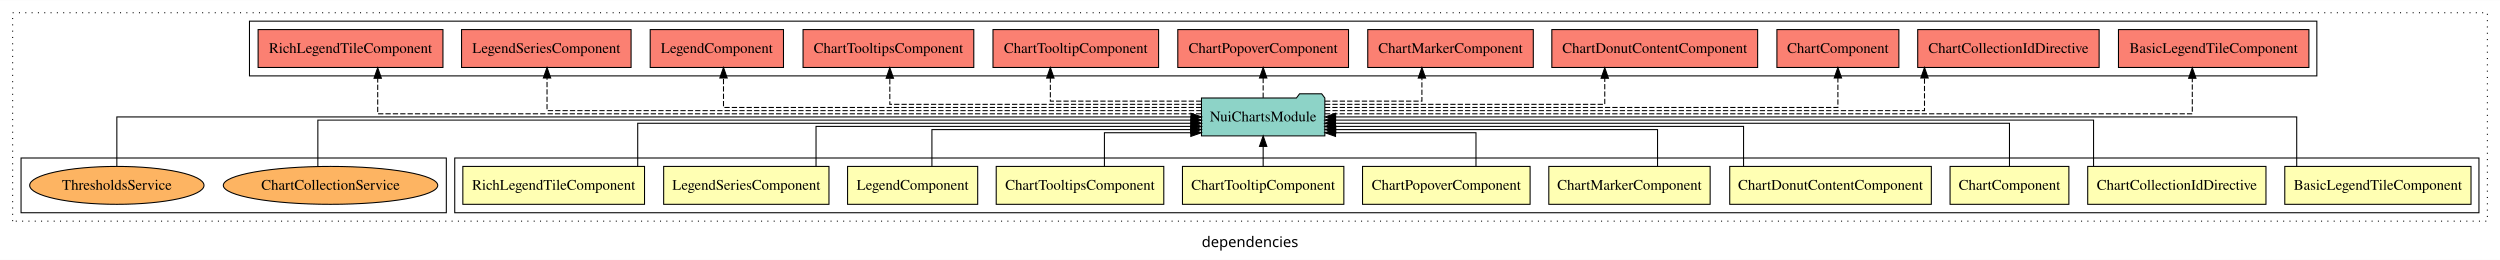
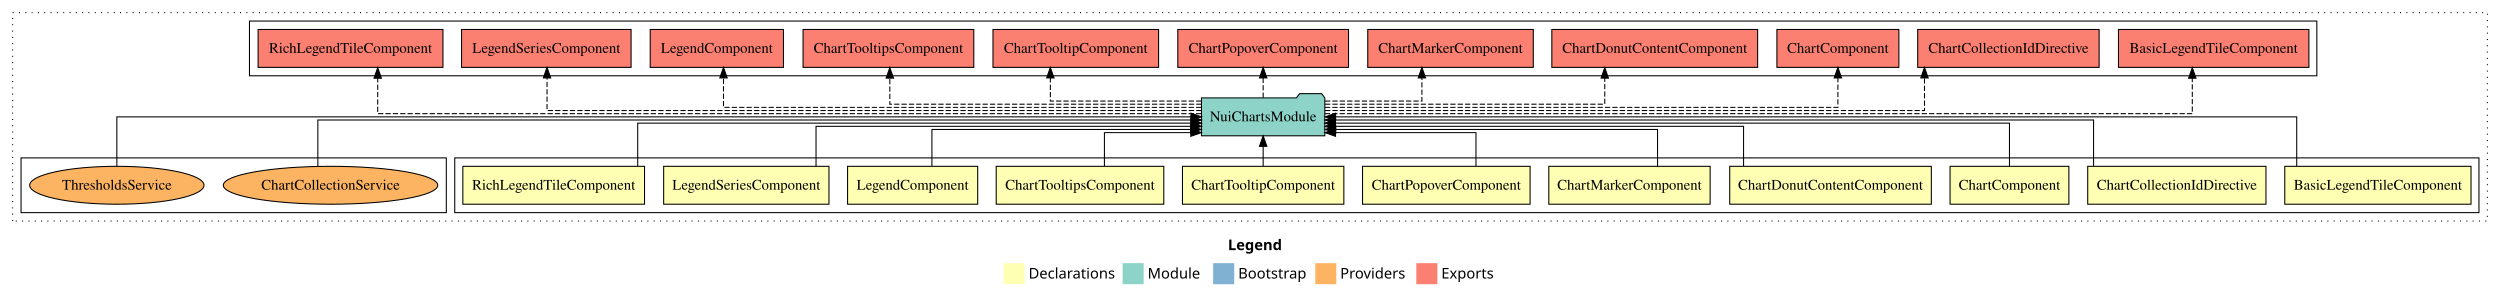
- <svg xmlns="http://www.w3.org/2000/svg" width="2375pt" height="247pt" viewBox="0.00 0.00 2375.00 246.80">
-   <g id="graph0" class="graph" transform="scale(1 1) rotate(0) translate(4 242.8)">
-     <polygon fill="white" stroke="transparent" points="-4,4 -4,-242.8 2371,-242.8 2371,4 -4,4" />
-     <text text-anchor="middle" x="1183.5" y="-8.2" font-family="sans-serif" font-size="14.00">dependencies</text>
+ <svg xmlns="http://www.w3.org/2000/svg" width="2375pt" height="284pt" viewBox="0.00 0.00 2375.00 284.00">
+   <g id="graph0" class="graph" transform="scale(1 1) rotate(0) translate(4 280)">
+     <polygon fill="white" stroke="transparent" points="-4,4 -4,-280 2371,-280 2371,4 -4,4" />
+     <text text-anchor="start" x="1162.51" y="-42.4" font-family="Times-12" font-weight="bold" font-size="14.00">Legend</text>
+     <polygon fill="#ffffb3" stroke="transparent" points="949.5,-10 949.5,-30 969.5,-30 969.5,-10 949.5,-10" />
+     <text text-anchor="start" x="973.13" y="-15.4" font-family="Times-12" font-size="14.00">  Declarations</text>
+     <polygon fill="#8dd3c7" stroke="transparent" points="1062.5,-10 1062.5,-30 1082.5,-30 1082.5,-10 1062.5,-10" />
+     <text text-anchor="start" x="1086.23" y="-15.4" font-family="Times-12" font-size="14.00">  Module</text>
+     <polygon fill="#80b1d3" stroke="transparent" points="1148.5,-10 1148.5,-30 1168.5,-30 1168.5,-10 1148.5,-10" />
+     <text text-anchor="start" x="1172.28" y="-15.4" font-family="Times-12" font-size="14.00">  Bootstrap</text>
+     <polygon fill="#fdb462" stroke="transparent" points="1245.5,-10 1245.5,-30 1265.5,-30 1265.5,-10 1245.5,-10" />
+     <text text-anchor="start" x="1269.17" y="-15.4" font-family="Times-12" font-size="14.00">  Providers</text>
+     <polygon fill="#fb8072" stroke="transparent" points="1341.5,-10 1341.5,-30 1361.5,-30 1361.5,-10 1341.5,-10" />
+     <text text-anchor="start" x="1365.23" y="-15.4" font-family="Times-12" font-size="14.00">  Exports</text>
    <g id="clust1" class="cluster">
-       <polygon fill="none" stroke="black" stroke-dasharray="1,5" points="8,-32.8 8,-230.8 2359,-230.8 2359,-32.8 8,-32.8" />
+       <polygon fill="none" stroke="black" stroke-dasharray="1,5" points="8,-70 8,-268 2359,-268 2359,-70 8,-70" />
    </g>
    <g id="clust2" class="cluster">
-       <polygon fill="none" stroke="black" points="428,-40.8 428,-92.8 2351,-92.8 2351,-40.8 428,-40.8" />
+       <polygon fill="none" stroke="black" points="428,-78 428,-130 2351,-130 2351,-78 428,-78" />
    </g>
    <g id="clust15" class="cluster">
-       <polygon fill="none" stroke="black" points="233,-170.8 233,-222.8 2197,-222.8 2197,-170.8 233,-170.8" />
+       <polygon fill="none" stroke="black" points="233,-208 233,-260 2197,-260 2197,-208 233,-208" />
    </g>
    <g id="clust17" class="cluster">
-       <polygon fill="none" stroke="black" points="16,-40.8 16,-92.8 420,-92.8 420,-40.8 16,-40.8" />
+       <polygon fill="none" stroke="black" points="16,-78 16,-130 420,-130 420,-78 16,-78" />
    </g>
    <g id="node1" class="node">
-       <polygon fill="#ffffb3" stroke="black" points="2343.46,-84.8 2166.54,-84.8 2166.54,-48.8 2343.46,-48.8 2343.46,-84.8" />
-       <text text-anchor="middle" x="2255" y="-62.6" font-family="Times,serif" font-size="14.00">BasicLegendTileComponent</text>
+       <polygon fill="#ffffb3" stroke="black" points="2343.46,-122 2166.54,-122 2166.54,-86 2343.46,-86 2343.46,-122" />
+       <text text-anchor="middle" x="2255" y="-99.8" font-family="Times,serif" font-size="14.00">BasicLegendTileComponent</text>
    </g>
    <g id="node12" class="node">
-       <polygon fill="#8dd3c7" stroke="black" points="1254.59,-149.8 1251.59,-153.8 1230.59,-153.8 1227.59,-149.8 1137.41,-149.8 1137.41,-113.8 1254.59,-113.8 1254.59,-149.8" />
-       <text text-anchor="middle" x="1196" y="-127.6" font-family="Times,serif" font-size="14.00">NuiChartsModule</text>
+       <polygon fill="#8dd3c7" stroke="black" points="1254.59,-187 1251.59,-191 1230.59,-191 1227.59,-187 1137.41,-187 1137.41,-151 1254.59,-151 1254.59,-187" />
+       <text text-anchor="middle" x="1196" y="-164.8" font-family="Times,serif" font-size="14.00">NuiChartsModule</text>
    </g>
    <g id="edge1" class="edge">
-       <path fill="none" stroke="black" d="M2177.88,-84.91C2177.88,-104.14 2177.88,-131.8 2177.88,-131.8 2177.88,-131.8 1264.84,-131.8 1264.84,-131.8" />
-       <polygon fill="black" stroke="black" points="1264.84,-128.3 1254.84,-131.8 1264.84,-135.3 1264.84,-128.3" />
+       <path fill="none" stroke="black" d="M2177.88,-122.11C2177.88,-141.34 2177.88,-169 2177.88,-169 2177.88,-169 1264.84,-169 1264.84,-169" />
+       <polygon fill="black" stroke="black" points="1264.84,-165.5 1254.84,-169 1264.84,-172.5 1264.84,-165.5" />
    </g>
    <g id="node2" class="node">
-       <polygon fill="#ffffb3" stroke="black" points="2148.67,-84.8 1979.33,-84.8 1979.33,-48.8 2148.67,-48.8 2148.67,-84.8" />
-       <text text-anchor="middle" x="2064" y="-62.6" font-family="Times,serif" font-size="14.00">ChartCollectionIdDirective</text>
+       <polygon fill="#ffffb3" stroke="black" points="2148.67,-122 1979.33,-122 1979.33,-86 2148.67,-86 2148.67,-122" />
+       <text text-anchor="middle" x="2064" y="-99.8" font-family="Times,serif" font-size="14.00">ChartCollectionIdDirective</text>
    </g>
    <g id="edge2" class="edge">
-       <path fill="none" stroke="black" d="M1984.88,-85.07C1984.88,-103.36 1984.88,-128.8 1984.88,-128.8 1984.88,-128.8 1264.65,-128.8 1264.65,-128.8" />
-       <polygon fill="black" stroke="black" points="1264.65,-125.3 1254.65,-128.8 1264.65,-132.3 1264.65,-125.3" />
+       <path fill="none" stroke="black" d="M1984.88,-122.27C1984.88,-140.56 1984.88,-166 1984.88,-166 1984.88,-166 1264.65,-166 1264.65,-166" />
+       <polygon fill="black" stroke="black" points="1264.65,-162.5 1254.65,-166 1264.65,-169.5 1264.65,-162.5" />
    </g>
    <g id="node3" class="node">
-       <polygon fill="#ffffb3" stroke="black" points="1961.44,-84.8 1848.56,-84.8 1848.56,-48.8 1961.44,-48.8 1961.44,-84.8" />
-       <text text-anchor="middle" x="1905" y="-62.6" font-family="Times,serif" font-size="14.00">ChartComponent</text>
+       <polygon fill="#ffffb3" stroke="black" points="1961.44,-122 1848.56,-122 1848.56,-86 1961.44,-86 1961.44,-122" />
+       <text text-anchor="middle" x="1905" y="-99.8" font-family="Times,serif" font-size="14.00">ChartComponent</text>
    </g>
    <g id="edge3" class="edge">
-       <path fill="none" stroke="black" d="M1905,-84.82C1905,-102.17 1905,-125.8 1905,-125.8 1905,-125.8 1264.62,-125.8 1264.62,-125.8" />
-       <polygon fill="black" stroke="black" points="1264.62,-122.3 1254.62,-125.8 1264.62,-129.3 1264.62,-122.3" />
+       <path fill="none" stroke="black" d="M1905,-122.02C1905,-139.37 1905,-163 1905,-163 1905,-163 1264.62,-163 1264.62,-163" />
+       <polygon fill="black" stroke="black" points="1264.62,-159.5 1254.62,-163 1264.62,-166.5 1264.62,-159.5" />
    </g>
    <g id="node4" class="node">
-       <polygon fill="#ffffb3" stroke="black" points="1830.76,-84.8 1639.24,-84.8 1639.24,-48.8 1830.76,-48.8 1830.76,-84.8" />
-       <text text-anchor="middle" x="1735" y="-62.6" font-family="Times,serif" font-size="14.00">ChartDonutContentComponent</text>
+       <polygon fill="#ffffb3" stroke="black" points="1830.76,-122 1639.24,-122 1639.24,-86 1830.76,-86 1830.76,-122" />
+       <text text-anchor="middle" x="1735" y="-99.8" font-family="Times,serif" font-size="14.00">ChartDonutContentComponent</text>
    </g>
    <g id="edge4" class="edge">
-       <path fill="none" stroke="black" d="M1652.38,-84.83C1652.38,-101.2 1652.38,-122.8 1652.38,-122.8 1652.38,-122.8 1264.73,-122.8 1264.73,-122.8" />
-       <polygon fill="black" stroke="black" points="1264.73,-119.3 1254.73,-122.8 1264.73,-126.3 1264.73,-119.3" />
+       <path fill="none" stroke="black" d="M1652.38,-122.03C1652.38,-138.4 1652.38,-160 1652.38,-160 1652.38,-160 1264.73,-160 1264.73,-160" />
+       <polygon fill="black" stroke="black" points="1264.73,-156.5 1254.73,-160 1264.73,-163.5 1264.73,-156.5" />
    </g>
    <g id="node5" class="node">
-       <polygon fill="#ffffb3" stroke="black" points="1620.63,-84.8 1467.37,-84.8 1467.37,-48.8 1620.63,-48.8 1620.63,-84.8" />
-       <text text-anchor="middle" x="1544" y="-62.6" font-family="Times,serif" font-size="14.00">ChartMarkerComponent</text>
+       <polygon fill="#ffffb3" stroke="black" points="1620.63,-122 1467.37,-122 1467.37,-86 1620.63,-86 1620.63,-122" />
+       <text text-anchor="middle" x="1544" y="-99.8" font-family="Times,serif" font-size="14.00">ChartMarkerComponent</text>
    </g>
    <g id="edge5" class="edge">
-       <path fill="none" stroke="black" d="M1570.67,-85.04C1570.67,-100.37 1570.67,-119.8 1570.67,-119.8 1570.67,-119.8 1264.95,-119.8 1264.95,-119.8" />
-       <polygon fill="black" stroke="black" points="1264.95,-116.3 1254.95,-119.8 1264.95,-123.3 1264.95,-116.3" />
+       <path fill="none" stroke="black" d="M1570.67,-122.24C1570.67,-137.57 1570.67,-157 1570.67,-157 1570.67,-157 1264.95,-157 1264.95,-157" />
+       <polygon fill="black" stroke="black" points="1264.95,-153.5 1254.95,-157 1264.95,-160.5 1264.95,-153.5" />
    </g>
    <g id="node6" class="node">
-       <polygon fill="#ffffb3" stroke="black" points="1449.59,-84.8 1290.41,-84.8 1290.41,-48.8 1449.59,-48.8 1449.59,-84.8" />
-       <text text-anchor="middle" x="1370" y="-62.6" font-family="Times,serif" font-size="14.00">ChartPopoverComponent</text>
+       <polygon fill="#ffffb3" stroke="black" points="1449.59,-122 1290.41,-122 1290.41,-86 1449.59,-86 1449.59,-122" />
+       <text text-anchor="middle" x="1370" y="-99.8" font-family="Times,serif" font-size="14.00">ChartPopoverComponent</text>
    </g>
    <g id="edge6" class="edge">
-       <path fill="none" stroke="black" d="M1398.18,-84.85C1398.18,-99.17 1398.18,-116.8 1398.18,-116.8 1398.18,-116.8 1264.75,-116.8 1264.75,-116.8" />
-       <polygon fill="black" stroke="black" points="1264.75,-113.3 1254.75,-116.8 1264.75,-120.3 1264.75,-113.3" />
+       <path fill="none" stroke="black" d="M1398.18,-122.05C1398.18,-136.37 1398.18,-154 1398.18,-154 1398.18,-154 1264.75,-154 1264.75,-154" />
+       <polygon fill="black" stroke="black" points="1264.75,-150.5 1254.75,-154 1264.75,-157.5 1264.75,-150.5" />
    </g>
    <g id="node7" class="node">
-       <polygon fill="#ffffb3" stroke="black" points="1272.66,-84.8 1119.34,-84.8 1119.34,-48.8 1272.66,-48.8 1272.66,-84.8" />
-       <text text-anchor="middle" x="1196" y="-62.6" font-family="Times,serif" font-size="14.00">ChartTooltipComponent</text>
+       <polygon fill="#ffffb3" stroke="black" points="1272.66,-122 1119.34,-122 1119.34,-86 1272.66,-86 1272.66,-122" />
+       <text text-anchor="middle" x="1196" y="-99.8" font-family="Times,serif" font-size="14.00">ChartTooltipComponent</text>
    </g>
    <g id="edge7" class="edge">
-       <path fill="none" stroke="black" d="M1196,-84.91C1196,-84.91 1196,-103.79 1196,-103.79" />
-       <polygon fill="black" stroke="black" points="1192.5,-103.79 1196,-113.79 1199.5,-103.79 1192.5,-103.79" />
+       <path fill="none" stroke="black" d="M1196,-122.11C1196,-122.11 1196,-140.99 1196,-140.99" />
+       <polygon fill="black" stroke="black" points="1192.5,-140.99 1196,-150.99 1199.5,-140.99 1192.5,-140.99" />
    </g>
    <g id="node8" class="node">
-       <polygon fill="#ffffb3" stroke="black" points="1101.6,-84.8 942.4,-84.8 942.4,-48.8 1101.6,-48.8 1101.6,-84.8" />
-       <text text-anchor="middle" x="1022" y="-62.6" font-family="Times,serif" font-size="14.00">ChartTooltipsComponent</text>
+       <polygon fill="#ffffb3" stroke="black" points="1101.6,-122 942.4,-122 942.4,-86 1101.6,-86 1101.6,-122" />
+       <text text-anchor="middle" x="1022" y="-99.8" font-family="Times,serif" font-size="14.00">ChartTooltipsComponent</text>
    </g>
    <g id="edge8" class="edge">
-       <path fill="none" stroke="black" d="M1045.2,-84.85C1045.2,-99.17 1045.2,-116.8 1045.2,-116.8 1045.2,-116.8 1127.27,-116.8 1127.27,-116.8" />
-       <polygon fill="black" stroke="black" points="1127.27,-120.3 1137.27,-116.8 1127.27,-113.3 1127.27,-120.3" />
+       <path fill="none" stroke="black" d="M1045.2,-122.05C1045.2,-136.37 1045.2,-154 1045.2,-154 1045.2,-154 1127.27,-154 1127.27,-154" />
+       <polygon fill="black" stroke="black" points="1127.27,-157.5 1137.27,-154 1127.27,-150.5 1127.27,-157.5" />
    </g>
    <g id="node9" class="node">
-       <polygon fill="#ffffb3" stroke="black" points="924.81,-84.8 801.19,-84.8 801.19,-48.8 924.81,-48.8 924.81,-84.8" />
-       <text text-anchor="middle" x="863" y="-62.6" font-family="Times,serif" font-size="14.00">LegendComponent</text>
+       <polygon fill="#ffffb3" stroke="black" points="924.81,-122 801.19,-122 801.19,-86 924.81,-86 924.81,-122" />
+       <text text-anchor="middle" x="863" y="-99.8" font-family="Times,serif" font-size="14.00">LegendComponent</text>
    </g>
    <g id="edge9" class="edge">
-       <path fill="none" stroke="black" d="M881.32,-85.04C881.32,-100.37 881.32,-119.8 881.32,-119.8 881.32,-119.8 1127.18,-119.8 1127.18,-119.8" />
-       <polygon fill="black" stroke="black" points="1127.18,-123.3 1137.18,-119.8 1127.18,-116.3 1127.18,-123.3" />
+       <path fill="none" stroke="black" d="M881.32,-122.24C881.32,-137.57 881.32,-157 881.32,-157 881.32,-157 1127.18,-157 1127.18,-157" />
+       <polygon fill="black" stroke="black" points="1127.18,-160.5 1137.18,-157 1127.18,-153.5 1127.18,-160.5" />
    </g>
    <g id="node10" class="node">
-       <polygon fill="#ffffb3" stroke="black" points="783.52,-84.8 626.48,-84.8 626.48,-48.8 783.52,-48.8 783.52,-84.8" />
-       <text text-anchor="middle" x="705" y="-62.6" font-family="Times,serif" font-size="14.00">LegendSeriesComponent</text>
+       <polygon fill="#ffffb3" stroke="black" points="783.52,-122 626.48,-122 626.48,-86 783.52,-86 783.52,-122" />
+       <text text-anchor="middle" x="705" y="-99.8" font-family="Times,serif" font-size="14.00">LegendSeriesComponent</text>
    </g>
    <g id="edge10" class="edge">
-       <path fill="none" stroke="black" d="M771.23,-84.83C771.23,-101.2 771.23,-122.8 771.23,-122.8 771.23,-122.8 1127.38,-122.8 1127.38,-122.8" />
-       <polygon fill="black" stroke="black" points="1127.38,-126.3 1137.38,-122.8 1127.38,-119.3 1127.38,-126.3" />
+       <path fill="none" stroke="black" d="M771.23,-122.03C771.23,-138.4 771.23,-160 771.23,-160 771.23,-160 1127.38,-160 1127.38,-160" />
+       <polygon fill="black" stroke="black" points="1127.38,-163.5 1137.38,-160 1127.38,-156.5 1127.38,-163.5" />
    </g>
    <g id="node11" class="node">
-       <polygon fill="#ffffb3" stroke="black" points="608.3,-84.8 435.7,-84.8 435.7,-48.8 608.3,-48.8 608.3,-84.8" />
-       <text text-anchor="middle" x="522" y="-62.6" font-family="Times,serif" font-size="14.00">RichLegendTileComponent</text>
+       <polygon fill="#ffffb3" stroke="black" points="608.3,-122 435.7,-122 435.7,-86 608.3,-86 608.3,-122" />
+       <text text-anchor="middle" x="522" y="-99.8" font-family="Times,serif" font-size="14.00">RichLegendTileComponent</text>
    </g>
    <g id="edge11" class="edge">
-       <path fill="none" stroke="black" d="M601.83,-84.82C601.83,-102.17 601.83,-125.8 601.83,-125.8 601.83,-125.8 1127.4,-125.8 1127.4,-125.8" />
-       <polygon fill="black" stroke="black" points="1127.4,-129.3 1137.4,-125.8 1127.4,-122.3 1127.4,-129.3" />
+       <path fill="none" stroke="black" d="M601.83,-122.02C601.83,-139.37 601.83,-163 601.83,-163 601.83,-163 1127.4,-163 1127.4,-163" />
+       <polygon fill="black" stroke="black" points="1127.4,-166.5 1137.4,-163 1127.4,-159.5 1127.4,-166.5" />
    </g>
    <g id="node13" class="node">
-       <polygon fill="#fb8072" stroke="black" points="2189.46,-214.8 2008.54,-214.8 2008.54,-178.8 2189.46,-178.8 2189.46,-214.8" />
-       <text text-anchor="middle" x="2099" y="-192.6" font-family="Times,serif" font-size="14.00">BasicLegendTileComponent </text>
+       <polygon fill="#fb8072" stroke="black" points="2189.46,-252 2008.54,-252 2008.54,-216 2189.46,-216 2189.46,-252" />
+       <text text-anchor="middle" x="2099" y="-229.8" font-family="Times,serif" font-size="14.00">BasicLegendTileComponent </text>
    </g>
    <g id="edge12" class="edge">
-       <path fill="none" stroke="black" stroke-dasharray="5,2" d="M1254.6,-134.8C1451.74,-134.8 2078.68,-134.8 2078.68,-134.8 2078.68,-134.8 2078.68,-168.53 2078.68,-168.53" />
-       <polygon fill="black" stroke="black" points="2075.18,-168.53 2078.68,-178.53 2082.18,-168.53 2075.18,-168.53" />
+       <path fill="none" stroke="black" stroke-dasharray="5,2" d="M1254.6,-172C1451.74,-172 2078.68,-172 2078.68,-172 2078.68,-172 2078.68,-205.73 2078.68,-205.73" />
+       <polygon fill="black" stroke="black" points="2075.18,-205.73 2078.68,-215.73 2082.18,-205.73 2075.18,-205.73" />
    </g>
    <g id="node14" class="node">
-       <polygon fill="#fb8072" stroke="black" points="1990.17,-214.8 1817.83,-214.8 1817.83,-178.8 1990.17,-178.8 1990.17,-214.8" />
-       <text text-anchor="middle" x="1904" y="-192.6" font-family="Times,serif" font-size="14.00">ChartCollectionIdDirective </text>
+       <polygon fill="#fb8072" stroke="black" points="1990.17,-252 1817.83,-252 1817.83,-216 1990.17,-216 1990.17,-252" />
+       <text text-anchor="middle" x="1904" y="-229.8" font-family="Times,serif" font-size="14.00">ChartCollectionIdDirective </text>
    </g>
    <g id="edge13" class="edge">
-       <path fill="none" stroke="black" stroke-dasharray="5,2" d="M1254.82,-137.8C1411.01,-137.8 1824.27,-137.8 1824.27,-137.8 1824.27,-137.8 1824.27,-168.78 1824.27,-168.78" />
-       <polygon fill="black" stroke="black" points="1820.77,-168.78 1824.27,-178.78 1827.77,-168.78 1820.77,-168.78" />
+       <path fill="none" stroke="black" stroke-dasharray="5,2" d="M1254.82,-175C1411.01,-175 1824.27,-175 1824.27,-175 1824.27,-175 1824.27,-205.98 1824.27,-205.98" />
+       <polygon fill="black" stroke="black" points="1820.77,-205.98 1824.27,-215.98 1827.77,-205.98 1820.77,-205.98" />
    </g>
    <g id="node15" class="node">
-       <polygon fill="#fb8072" stroke="black" points="1799.93,-214.8 1684.07,-214.8 1684.07,-178.8 1799.93,-178.8 1799.93,-214.8" />
-       <text text-anchor="middle" x="1742" y="-192.6" font-family="Times,serif" font-size="14.00">ChartComponent </text>
+       <polygon fill="#fb8072" stroke="black" points="1799.93,-252 1684.07,-252 1684.07,-216 1799.93,-216 1799.93,-252" />
+       <text text-anchor="middle" x="1742" y="-229.8" font-family="Times,serif" font-size="14.00">ChartComponent </text>
    </g>
    <g id="edge14" class="edge">
-       <path fill="none" stroke="black" stroke-dasharray="5,2" d="M1254.69,-140.8C1395.71,-140.8 1742,-140.8 1742,-140.8 1742,-140.8 1742,-168.77 1742,-168.77" />
-       <polygon fill="black" stroke="black" points="1738.5,-168.77 1742,-178.77 1745.5,-168.77 1738.5,-168.77" />
+       <path fill="none" stroke="black" stroke-dasharray="5,2" d="M1254.69,-178C1395.71,-178 1742,-178 1742,-178 1742,-178 1742,-205.97 1742,-205.97" />
+       <polygon fill="black" stroke="black" points="1738.5,-205.97 1742,-215.97 1745.5,-205.97 1738.5,-205.97" />
    </g>
    <g id="node16" class="node">
-       <polygon fill="#fb8072" stroke="black" points="1665.76,-214.8 1470.24,-214.8 1470.24,-178.8 1665.76,-178.8 1665.76,-214.8" />
-       <text text-anchor="middle" x="1568" y="-192.6" font-family="Times,serif" font-size="14.00">ChartDonutContentComponent </text>
+       <polygon fill="#fb8072" stroke="black" points="1665.76,-252 1470.24,-252 1470.24,-216 1665.76,-216 1665.76,-252" />
+       <text text-anchor="middle" x="1568" y="-229.8" font-family="Times,serif" font-size="14.00">ChartDonutContentComponent </text>
    </g>
    <g id="edge15" class="edge">
-       <path fill="none" stroke="black" stroke-dasharray="5,2" d="M1254.77,-143.8C1348.28,-143.8 1520.52,-143.8 1520.52,-143.8 1520.52,-143.8 1520.52,-168.56 1520.52,-168.56" />
-       <polygon fill="black" stroke="black" points="1517.02,-168.56 1520.52,-178.56 1524.02,-168.56 1517.02,-168.56" />
+       <path fill="none" stroke="black" stroke-dasharray="5,2" d="M1254.77,-181C1348.28,-181 1520.52,-181 1520.52,-181 1520.52,-181 1520.52,-205.76 1520.52,-205.76" />
+       <polygon fill="black" stroke="black" points="1517.02,-205.76 1520.52,-215.76 1524.02,-205.76 1517.02,-205.76" />
    </g>
    <g id="node17" class="node">
-       <polygon fill="#fb8072" stroke="black" points="1452.63,-214.8 1295.37,-214.8 1295.37,-178.8 1452.63,-178.8 1452.63,-214.8" />
-       <text text-anchor="middle" x="1374" y="-192.6" font-family="Times,serif" font-size="14.00">ChartMarkerComponent </text>
+       <polygon fill="#fb8072" stroke="black" points="1452.63,-252 1295.37,-252 1295.37,-216 1452.63,-216 1452.63,-252" />
+       <text text-anchor="middle" x="1374" y="-229.8" font-family="Times,serif" font-size="14.00">ChartMarkerComponent </text>
    </g>
    <g id="edge16" class="edge">
-       <path fill="none" stroke="black" stroke-dasharray="5,2" d="M1254.74,-146.8C1297.08,-146.8 1346.81,-146.8 1346.81,-146.8 1346.81,-146.8 1346.81,-168.75 1346.81,-168.75" />
-       <polygon fill="black" stroke="black" points="1343.31,-168.75 1346.81,-178.75 1350.31,-168.75 1343.31,-168.75" />
+       <path fill="none" stroke="black" stroke-dasharray="5,2" d="M1254.74,-184C1297.08,-184 1346.81,-184 1346.81,-184 1346.81,-184 1346.81,-205.95 1346.81,-205.95" />
+       <polygon fill="black" stroke="black" points="1343.31,-205.95 1346.81,-215.95 1350.31,-205.95 1343.31,-205.95" />
    </g>
    <g id="node18" class="node">
-       <polygon fill="#fb8072" stroke="black" points="1277.09,-214.8 1114.91,-214.8 1114.91,-178.8 1277.09,-178.8 1277.09,-214.8" />
-       <text text-anchor="middle" x="1196" y="-192.6" font-family="Times,serif" font-size="14.00">ChartPopoverComponent </text>
+       <polygon fill="#fb8072" stroke="black" points="1277.09,-252 1114.91,-252 1114.91,-216 1277.09,-216 1277.09,-252" />
+       <text text-anchor="middle" x="1196" y="-229.8" font-family="Times,serif" font-size="14.00">ChartPopoverComponent </text>
    </g>
    <g id="edge17" class="edge">
-       <path fill="none" stroke="black" stroke-dasharray="5,2" d="M1196,-149.91C1196,-149.91 1196,-168.79 1196,-168.79" />
-       <polygon fill="black" stroke="black" points="1192.5,-168.79 1196,-178.79 1199.5,-168.79 1192.5,-168.79" />
+       <path fill="none" stroke="black" stroke-dasharray="5,2" d="M1196,-187.11C1196,-187.11 1196,-205.99 1196,-205.99" />
+       <polygon fill="black" stroke="black" points="1192.5,-205.99 1196,-215.99 1199.5,-205.99 1192.5,-205.99" />
    </g>
    <g id="node19" class="node">
-       <polygon fill="#fb8072" stroke="black" points="1096.66,-214.8 939.34,-214.8 939.34,-178.8 1096.66,-178.8 1096.66,-214.8" />
-       <text text-anchor="middle" x="1018" y="-192.6" font-family="Times,serif" font-size="14.00">ChartTooltipComponent </text>
+       <polygon fill="#fb8072" stroke="black" points="1096.66,-252 939.34,-252 939.34,-216 1096.66,-216 1096.66,-252" />
+       <text text-anchor="middle" x="1018" y="-229.8" font-family="Times,serif" font-size="14.00">ChartTooltipComponent </text>
    </g>
    <g id="edge18" class="edge">
-       <path fill="none" stroke="black" stroke-dasharray="5,2" d="M1137.25,-146.8C1077.56,-146.8 993.83,-146.8 993.83,-146.8 993.83,-146.8 993.83,-168.75 993.83,-168.75" />
-       <polygon fill="black" stroke="black" points="990.33,-168.75 993.83,-178.75 997.33,-168.75 990.33,-168.75" />
+       <path fill="none" stroke="black" stroke-dasharray="5,2" d="M1137.25,-184C1077.56,-184 993.83,-184 993.83,-184 993.83,-184 993.83,-205.95 993.83,-205.95" />
+       <polygon fill="black" stroke="black" points="990.33,-205.95 993.83,-215.95 997.33,-205.95 990.33,-205.95" />
    </g>
    <g id="node20" class="node">
-       <polygon fill="#fb8072" stroke="black" points="921.1,-214.8 758.9,-214.8 758.9,-178.8 921.1,-178.8 921.1,-214.8" />
-       <text text-anchor="middle" x="840" y="-192.6" font-family="Times,serif" font-size="14.00">ChartTooltipsComponent </text>
+       <polygon fill="#fb8072" stroke="black" points="921.1,-252 758.9,-252 758.9,-216 921.1,-216 921.1,-252" />
+       <text text-anchor="middle" x="840" y="-229.8" font-family="Times,serif" font-size="14.00">ChartTooltipsComponent </text>
    </g>
    <g id="edge19" class="edge">
-       <path fill="none" stroke="black" stroke-dasharray="5,2" d="M1137.43,-143.8C1036.7,-143.8 841.33,-143.8 841.33,-143.8 841.33,-143.8 841.33,-168.56 841.33,-168.56" />
-       <polygon fill="black" stroke="black" points="837.83,-168.56 841.33,-178.56 844.83,-168.56 837.83,-168.56" />
+       <path fill="none" stroke="black" stroke-dasharray="5,2" d="M1137.43,-181C1036.7,-181 841.33,-181 841.33,-181 841.33,-181 841.33,-205.76 841.33,-205.76" />
+       <polygon fill="black" stroke="black" points="837.83,-205.76 841.33,-215.76 844.83,-205.76 837.83,-205.76" />
    </g>
    <g id="node21" class="node">
-       <polygon fill="#fb8072" stroke="black" points="740.31,-214.8 613.69,-214.8 613.69,-178.8 740.31,-178.8 740.31,-214.8" />
-       <text text-anchor="middle" x="677" y="-192.6" font-family="Times,serif" font-size="14.00">LegendComponent </text>
+       <polygon fill="#fb8072" stroke="black" points="740.31,-252 613.69,-252 613.69,-216 740.31,-216 740.31,-252" />
+       <text text-anchor="middle" x="677" y="-229.8" font-family="Times,serif" font-size="14.00">LegendComponent </text>
    </g>
    <g id="edge20" class="edge">
-       <path fill="none" stroke="black" stroke-dasharray="5,2" d="M1137.19,-140.8C1002.53,-140.8 683.32,-140.8 683.32,-140.8 683.32,-140.8 683.32,-168.77 683.32,-168.77" />
-       <polygon fill="black" stroke="black" points="679.82,-168.77 683.32,-178.77 686.82,-168.77 679.82,-168.77" />
+       <path fill="none" stroke="black" stroke-dasharray="5,2" d="M1137.19,-178C1002.53,-178 683.32,-178 683.32,-178 683.32,-178 683.32,-205.97 683.32,-205.97" />
+       <polygon fill="black" stroke="black" points="679.82,-205.97 683.32,-215.97 686.82,-205.97 679.82,-205.97" />
    </g>
    <g id="node22" class="node">
-       <polygon fill="#fb8072" stroke="black" points="595.52,-214.8 434.48,-214.8 434.48,-178.8 595.52,-178.8 595.52,-214.8" />
-       <text text-anchor="middle" x="515" y="-192.6" font-family="Times,serif" font-size="14.00">LegendSeriesComponent </text>
+       <polygon fill="#fb8072" stroke="black" points="595.52,-252 434.48,-252 434.48,-216 595.52,-216 595.52,-252" />
+       <text text-anchor="middle" x="515" y="-229.8" font-family="Times,serif" font-size="14.00">LegendSeriesComponent </text>
    </g>
    <g id="edge21" class="edge">
-       <path fill="none" stroke="black" stroke-dasharray="5,2" d="M1137.41,-137.8C972.39,-137.8 515.68,-137.8 515.68,-137.8 515.68,-137.8 515.68,-168.78 515.68,-168.78" />
-       <polygon fill="black" stroke="black" points="512.18,-168.78 515.68,-178.78 519.18,-168.78 512.18,-168.78" />
+       <path fill="none" stroke="black" stroke-dasharray="5,2" d="M1137.41,-175C972.39,-175 515.68,-175 515.68,-175 515.68,-175 515.68,-205.98 515.68,-205.98" />
+       <polygon fill="black" stroke="black" points="512.18,-205.98 515.68,-215.98 519.18,-205.98 512.18,-205.98" />
    </g>
    <g id="node23" class="node">
-       <polygon fill="#fb8072" stroke="black" points="416.8,-214.8 241.2,-214.8 241.2,-178.8 416.8,-178.8 416.8,-214.8" />
-       <text text-anchor="middle" x="329" y="-192.6" font-family="Times,serif" font-size="14.00">RichLegendTileComponent </text>
+       <polygon fill="#fb8072" stroke="black" points="416.8,-252 241.2,-252 241.2,-216 416.8,-216 416.8,-252" />
+       <text text-anchor="middle" x="329" y="-229.8" font-family="Times,serif" font-size="14.00">RichLegendTileComponent </text>
    </g>
    <g id="edge22" class="edge">
-       <path fill="none" stroke="black" stroke-dasharray="5,2" d="M1137.18,-134.8C946.07,-134.8 354.82,-134.8 354.82,-134.8 354.82,-134.8 354.82,-168.53 354.82,-168.53" />
-       <polygon fill="black" stroke="black" points="351.32,-168.53 354.82,-178.53 358.32,-168.53 351.32,-168.53" />
+       <path fill="none" stroke="black" stroke-dasharray="5,2" d="M1137.18,-172C946.07,-172 354.82,-172 354.82,-172 354.82,-172 354.82,-205.73 354.82,-205.73" />
+       <polygon fill="black" stroke="black" points="351.32,-205.73 354.82,-215.73 358.32,-205.73 351.32,-205.73" />
    </g>
    <g id="node24" class="node">
-       <ellipse fill="#fdb462" stroke="black" cx="310" cy="-66.8" rx="101.86" ry="18" />
-       <text text-anchor="middle" x="310" y="-62.6" font-family="Times,serif" font-size="14.00">ChartCollectionService</text>
+       <ellipse fill="#fdb462" stroke="black" cx="310" cy="-104" rx="101.86" ry="18" />
+       <text text-anchor="middle" x="310" y="-99.8" font-family="Times,serif" font-size="14.00">ChartCollectionService</text>
    </g>
    <g id="edge23" class="edge">
-       <path fill="none" stroke="black" d="M297.96,-84.73C297.96,-103.04 297.96,-128.8 297.96,-128.8 297.96,-128.8 1127.42,-128.8 1127.42,-128.8" />
-       <polygon fill="black" stroke="black" points="1127.42,-132.3 1137.42,-128.8 1127.42,-125.3 1127.42,-132.3" />
+       <path fill="none" stroke="black" d="M297.96,-121.93C297.96,-140.24 297.96,-166 297.96,-166 297.96,-166 1127.42,-166 1127.42,-166" />
+       <polygon fill="black" stroke="black" points="1127.42,-169.5 1137.42,-166 1127.42,-162.5 1127.42,-169.5" />
    </g>
    <g id="node25" class="node">
-       <ellipse fill="#fdb462" stroke="black" cx="107" cy="-66.8" rx="82.8" ry="18" />
-       <text text-anchor="middle" x="107" y="-62.6" font-family="Times,serif" font-size="14.00">ThresholdsService</text>
+       <ellipse fill="#fdb462" stroke="black" cx="107" cy="-104" rx="82.8" ry="18" />
+       <text text-anchor="middle" x="107" y="-99.8" font-family="Times,serif" font-size="14.00">ThresholdsService</text>
    </g>
    <g id="edge24" class="edge">
-       <path fill="none" stroke="black" d="M107,-84.91C107,-104.14 107,-131.8 107,-131.8 107,-131.8 1127.45,-131.8 1127.45,-131.8" />
-       <polygon fill="black" stroke="black" points="1127.45,-135.3 1137.45,-131.8 1127.45,-128.3 1127.45,-135.3" />
+       <path fill="none" stroke="black" d="M107,-122.11C107,-141.34 107,-169 107,-169 107,-169 1127.45,-169 1127.45,-169" />
+       <polygon fill="black" stroke="black" points="1127.45,-172.5 1137.45,-169 1127.45,-165.5 1127.45,-172.5" />
    </g>
  </g>
</svg>
